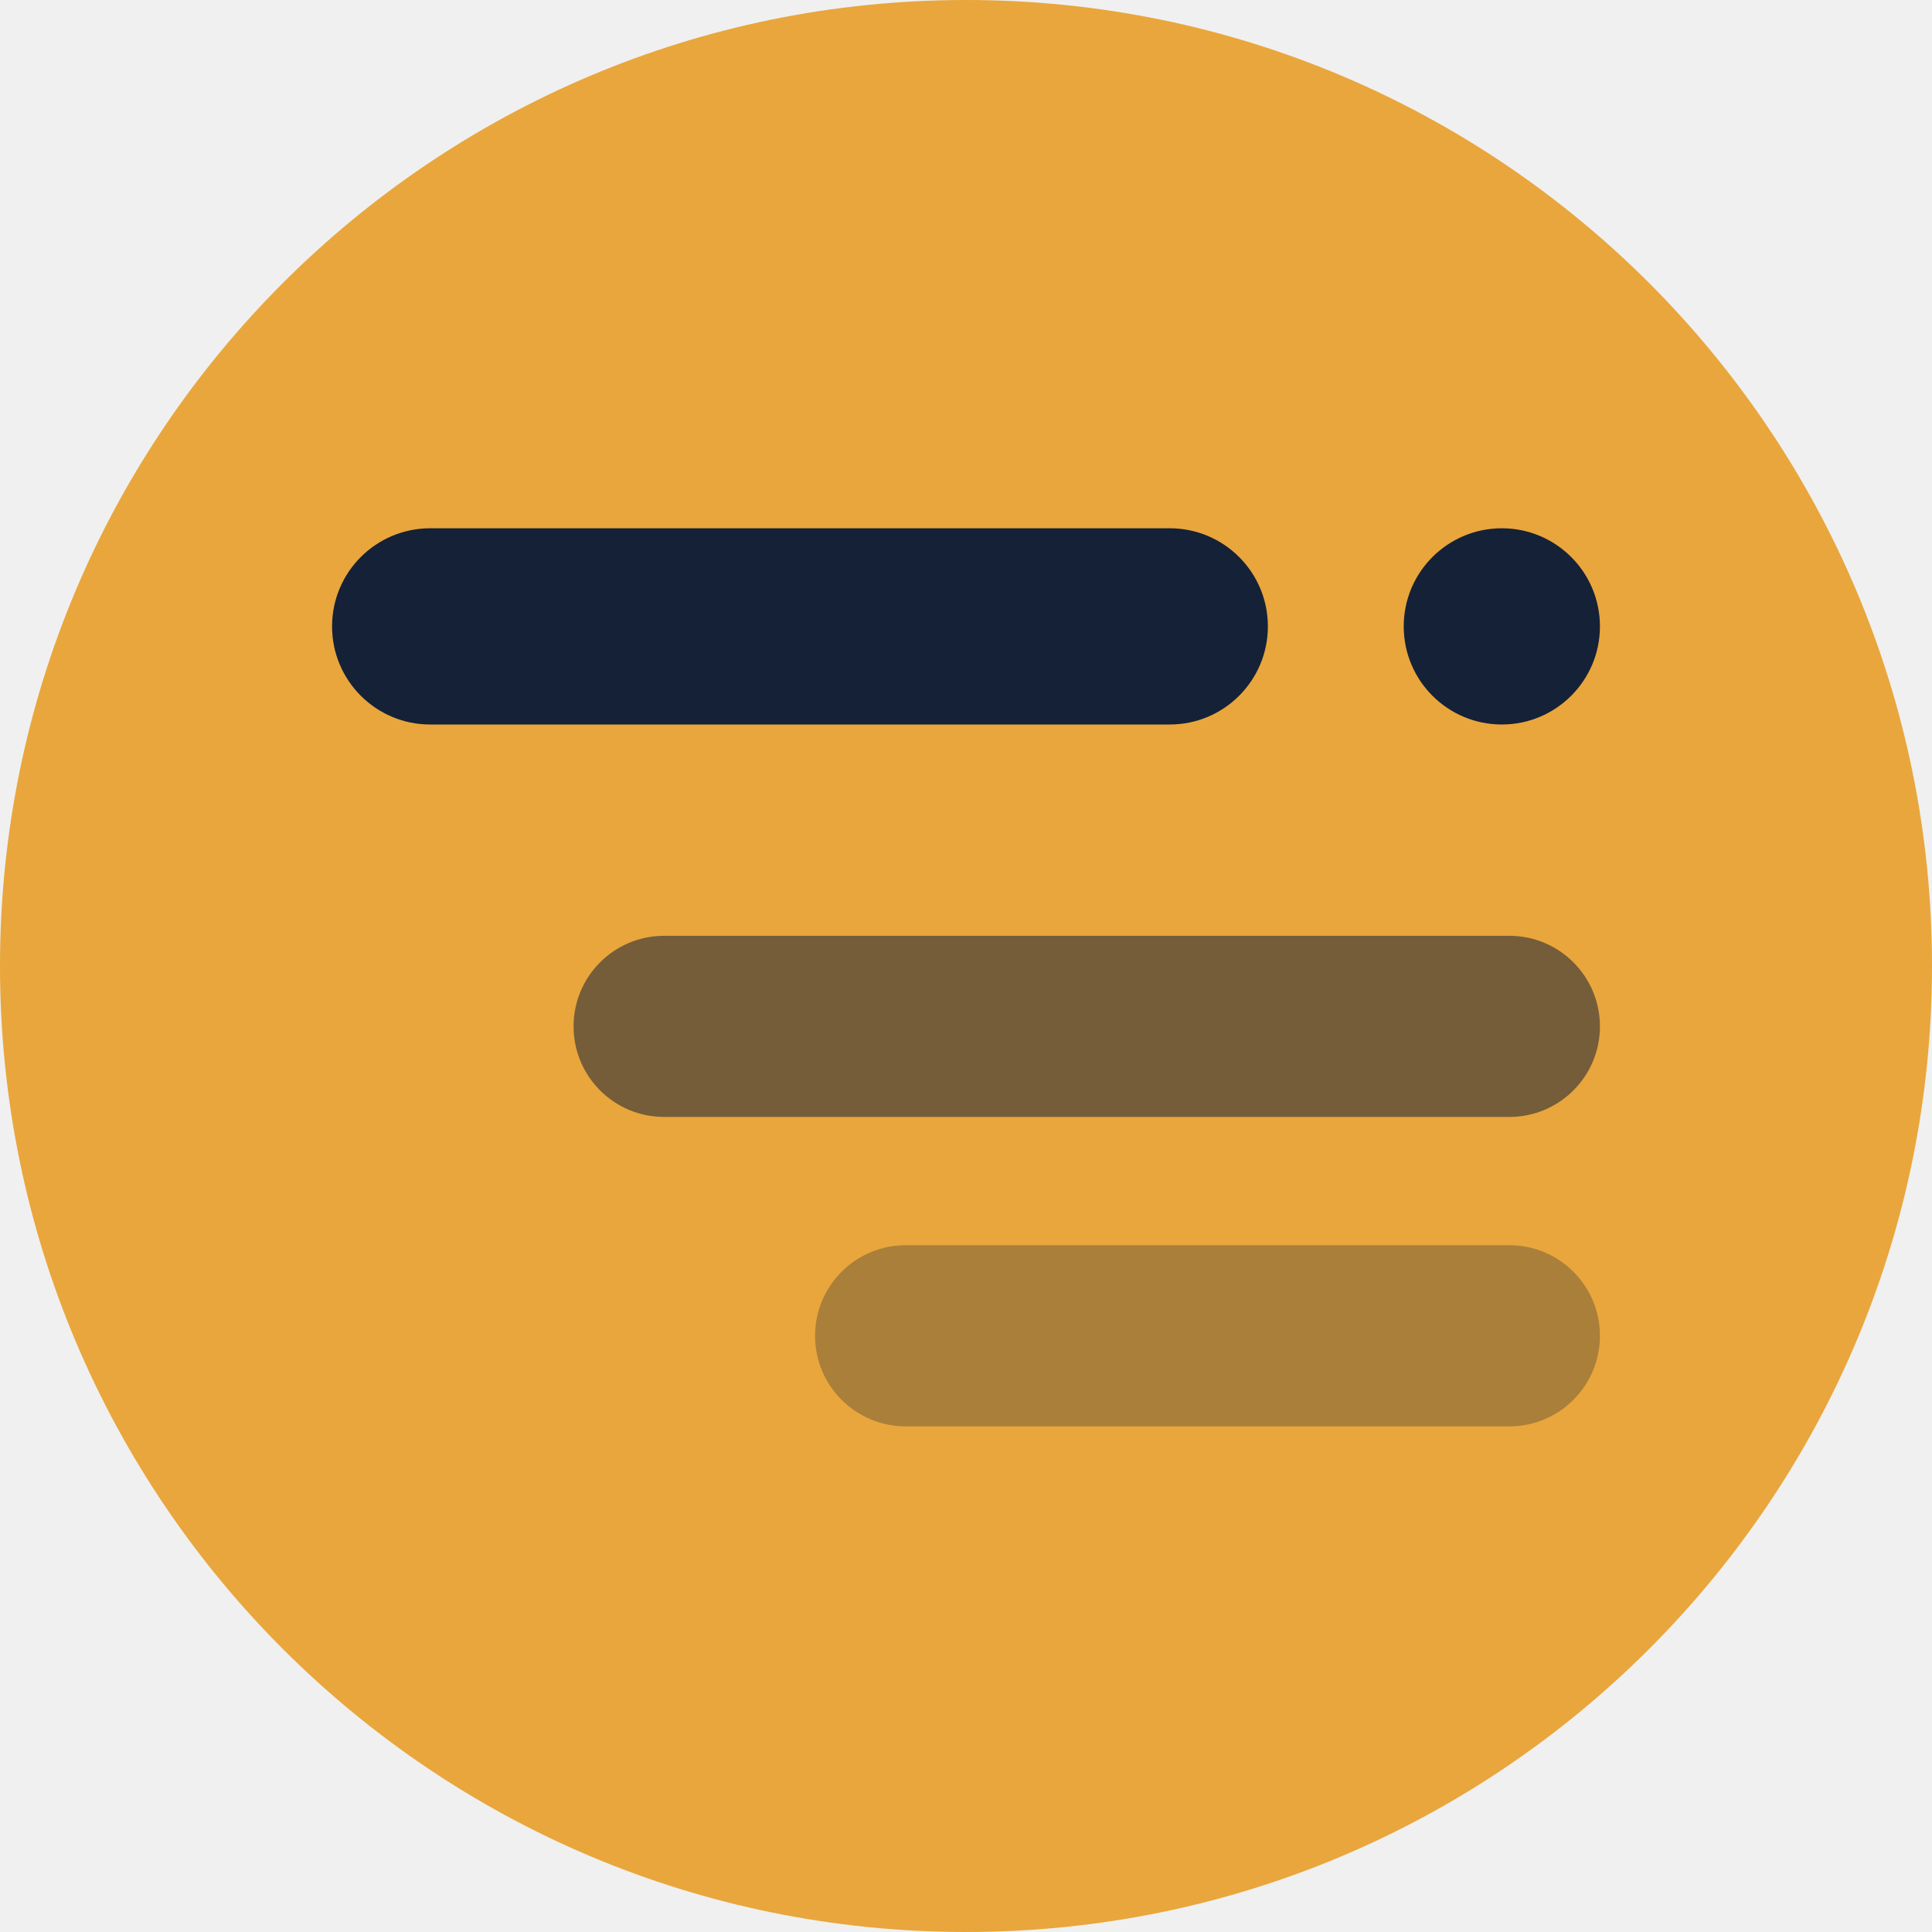
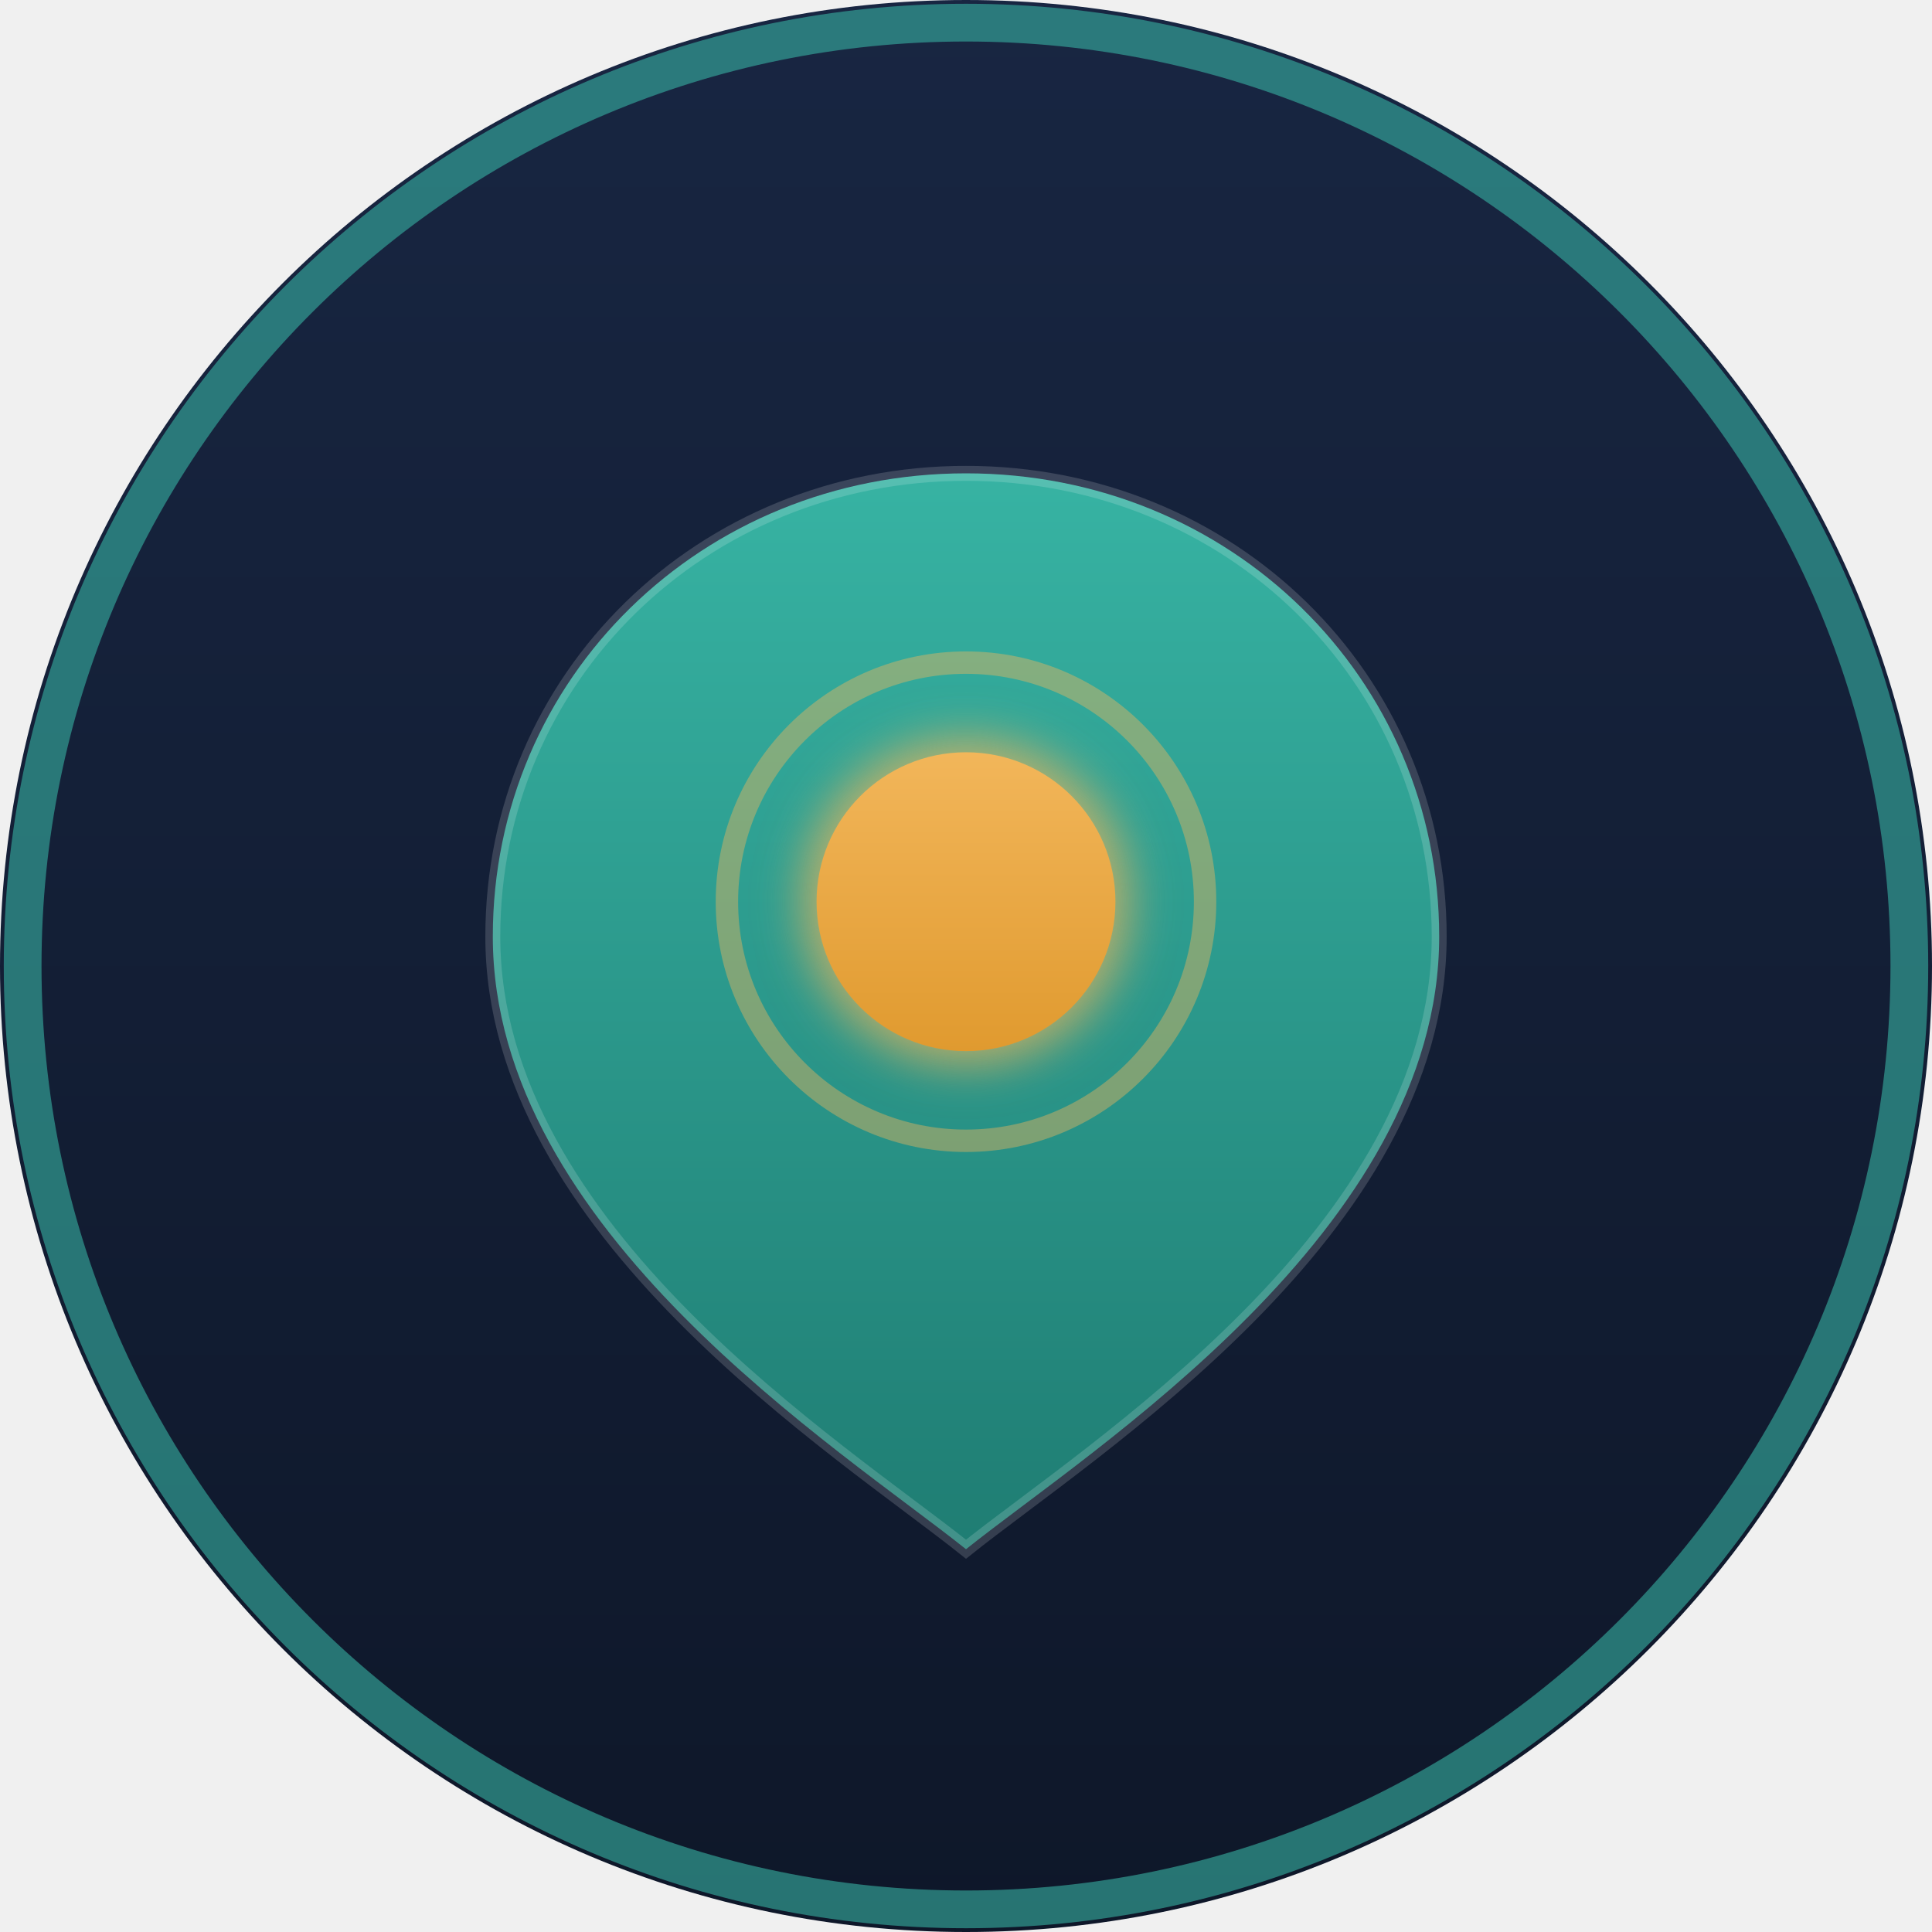
<svg xmlns="http://www.w3.org/2000/svg" viewBox="0 0 512 512">
-   <circle cx="256" cy="256" r="256" fill="#E9A63C" />
-   <rect x="88" y="140" width="248" height="52" rx="26" fill="#152137" />
-   <circle cx="398" cy="166" r="26" fill="#152137" />
-   <rect x="152" y="248" width="272" height="48" rx="24" fill="#152137" opacity="0.55" />
-   <rect x="216" y="330" width="208" height="48" rx="24" fill="#152137" opacity="0.3" />
+   <defs>
+     <linearGradient id="wpc-teal" x1="0" y1="0" x2="0" y2="1">
+       <stop offset="0" stop-color="#37b3a3" />
+       <stop offset="1" stop-color="#1f7d73" />
+     </linearGradient>
+     <linearGradient id="wpc-amber" x1="0" y1="0" x2="0" y2="1">
+       <stop offset="0" stop-color="#f2b65a" />
+       <stop offset="1" stop-color="#e09a2f" />
+     </linearGradient>
+     <linearGradient id="wpc-board" x1="0" y1="0" x2="0" y2="1">
+       <stop offset="0" stop-color="#182642" />
+       <stop offset="1" stop-color="#0e1729" />
+     </linearGradient>
+     <filter id="wpc-glow" x="-60%" y="-60%" width="220%" height="220%">
+       <feGaussianBlur stdDeviation="9" />
+     </filter>
+   </defs>
+   <circle cx="256" cy="256" r="256" fill="url(#wpc-board)" />
+   <circle cx="256" cy="256" r="250" fill="none" stroke="#37b3a3" stroke-width="10" opacity="0.6" />
+   <g transform="translate(256 268) scale(0.66) translate(-256 -260)">
+     <path d="M256 44 C150 44 66 126 66 230 C66 348 206 436 256 476 C306 436 446 348 446 230 C446 126 362 44 256 44 Z" fill="url(#wpc-teal)" />
+     <path d="M256 44 C150 44 66 126 66 230 C66 348 206 436 256 476 C306 436 446 348 446 230 C446 126 362 44 256 44 Z" fill="none" stroke="#ffffff" stroke-opacity="0.16" stroke-width="6" />
+     <circle cx="256" cy="216" r="96" fill="none" stroke="#f2b65a" stroke-width="9" opacity="0.42" />
+     <circle cx="256" cy="216" r="66" fill="#f2b65a" filter="url(#wpc-glow)" opacity="0.7" />
+     <circle cx="256" cy="216" r="60" fill="url(#wpc-amber)" />
+   </g>
</svg>
